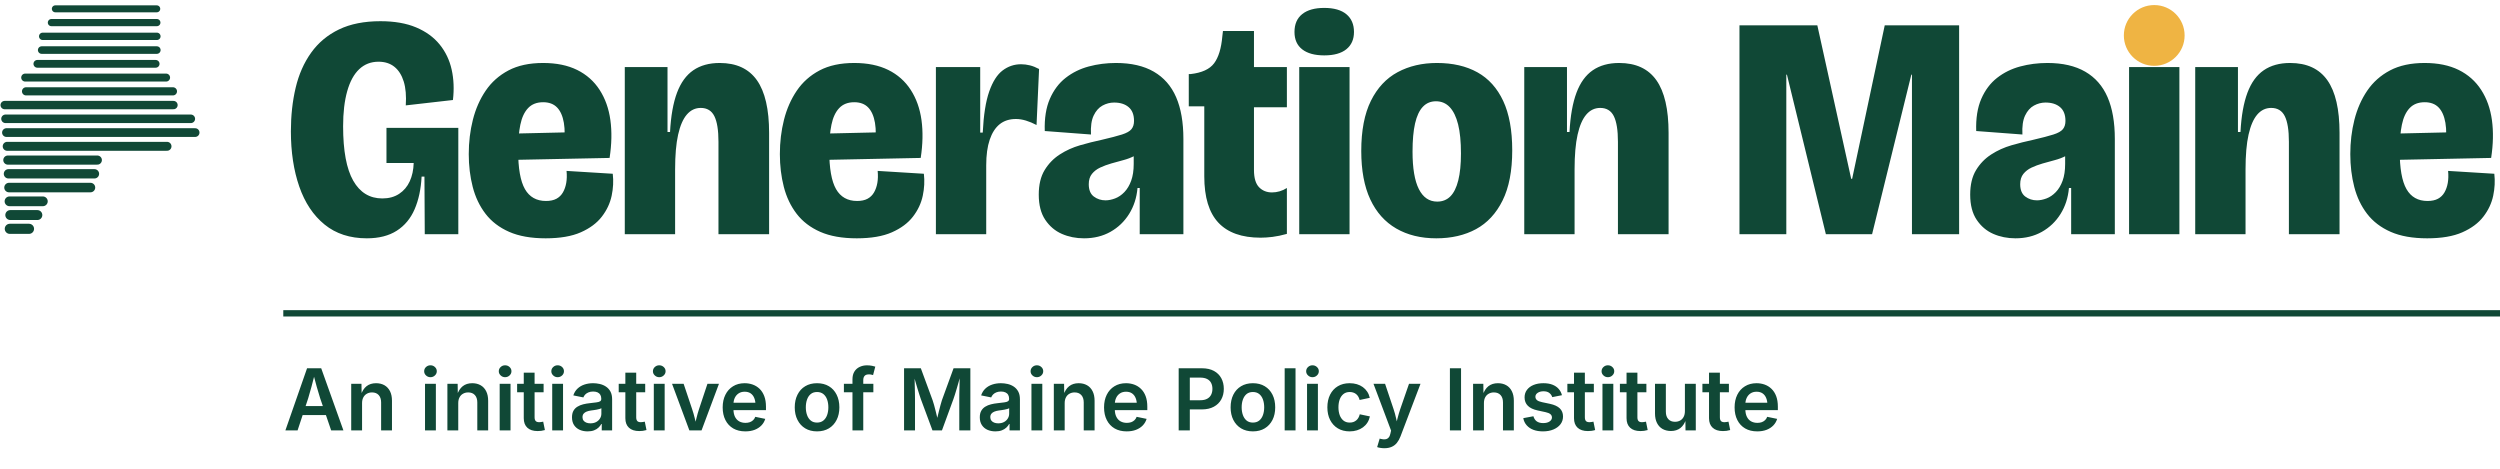
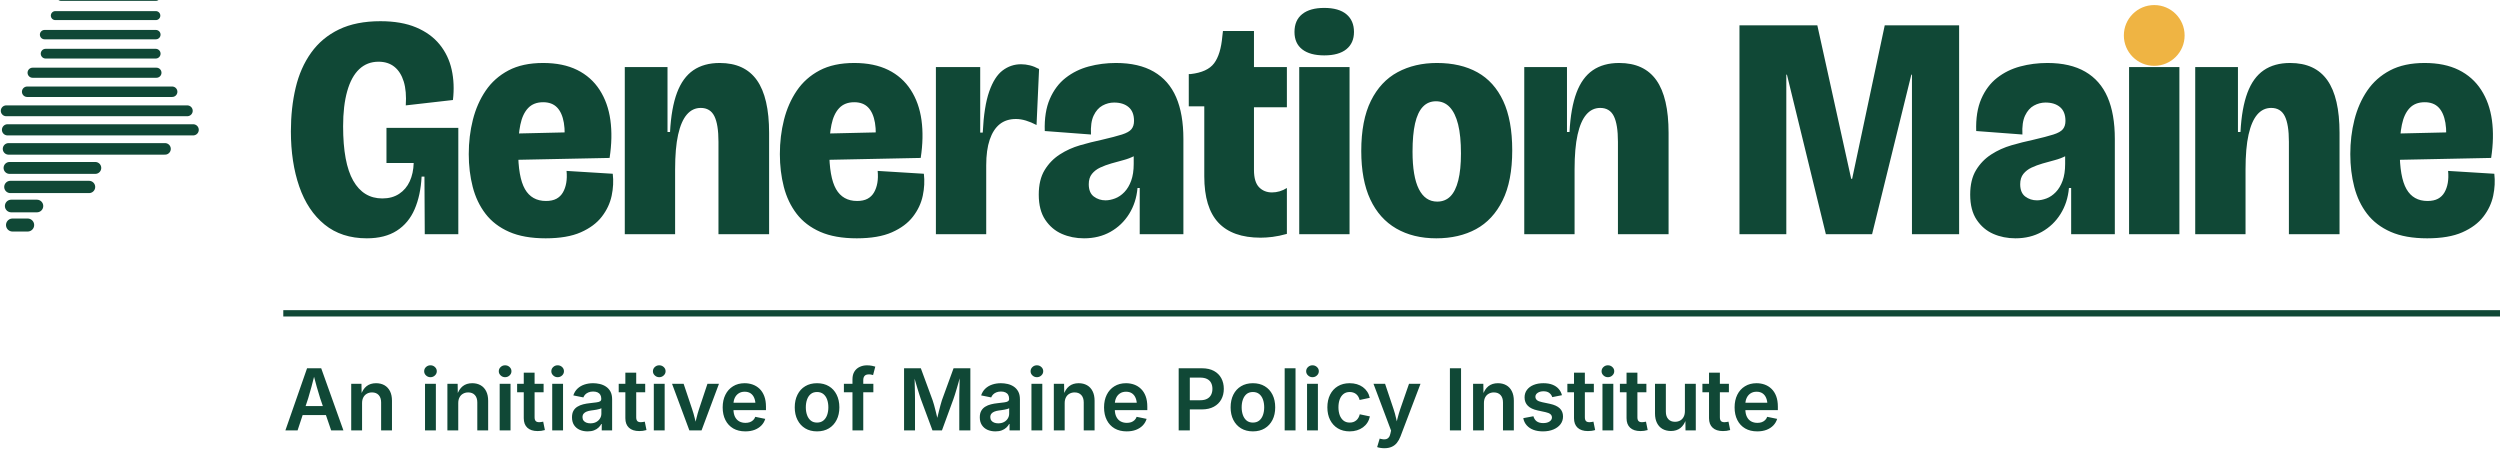
<svg xmlns="http://www.w3.org/2000/svg" viewBox="0 0 789.91 148" width="789.91" height="148" role="img" aria-label="Generation Maine, an initiative of Maine Policy Institute">
-   <path d="M25.43 -10.24 L32.22 -10.24" stroke="#104836" stroke-width="2.02" stroke-linecap="round" fill="none" />
-   <path d="M35.32 -10.24 L47.1 -10.24" stroke="#104836" stroke-width="2.02" stroke-linecap="round" fill="none" />
-   <path d="M22.37 -5.9 L49.57 -5.9" stroke="#104836" stroke-width="2.08" stroke-linecap="round" fill="none" />
-   <path d="M19.34 -1.55 L49.54 -1.55" stroke="#104836" stroke-width="2.14" stroke-linecap="round" fill="none" />
-   <path d="M17.48 2.79 L49.53 2.79" stroke="#104836" stroke-width="2.2" stroke-linecap="round" fill="none" />
-   <path d="M16.24 7.14 L49.56 7.14" stroke="#104836" stroke-width="2.27" stroke-linecap="round" fill="none" />
-   <path d="M13.49 11.48 L49.57 11.48" stroke="#104836" stroke-width="2.33" stroke-linecap="round" fill="none" />
-   <path d="M13.17 15.82 L49.55 15.82" stroke="#104836" stroke-width="2.39" stroke-linecap="round" fill="none" />
-   <path d="M11.8 20.17 L49.18 20.17" stroke="#104836" stroke-width="2.45" stroke-linecap="round" fill="none" />
-   <path d="M7.96 24.51 L52.48 24.51" stroke="#104836" stroke-width="2.52" stroke-linecap="round" fill="none" />
-   <path d="M8.23 28.86 L54.64 28.86" stroke="#104836" stroke-width="2.58" stroke-linecap="round" fill="none" />
-   <path d="M1.48 33.2 L54.81 33.2" stroke="#104836" stroke-width="2.64" stroke-linecap="round" fill="none" />
-   <path d="M1.74 37.54 L60.29 37.54" stroke="#104836" stroke-width="2.7" stroke-linecap="round" fill="none" />
-   <path d="M2.04 41.89 L61.65 41.89" stroke="#104836" stroke-width="2.76" stroke-linecap="round" fill="none" />
-   <path d="M2.27 46.23 L52.77 46.23" stroke="#104836" stroke-width="2.83" stroke-linecap="round" fill="none" />
-   <path d="M2.48 50.58 L30.75 50.58" stroke="#104836" stroke-width="2.89" stroke-linecap="round" fill="none" />
-   <path d="M2.67 54.92 L29.84 54.92" stroke="#104836" stroke-width="2.95" stroke-linecap="round" fill="none" />
-   <path d="M2.85 59.26 L28.58 59.26" stroke="#104836" stroke-width="3.01" stroke-linecap="round" fill="none" />
-   <path d="M3 63.61 L13.54 63.61" stroke="#104836" stroke-width="3.08" stroke-linecap="round" fill="none" />
-   <path d="M3.25 67.95 L11.8 67.95" stroke="#104836" stroke-width="3.14" stroke-linecap="round" fill="none" />
-   <path d="M3.1 72.3 L9.16 72.3" stroke="#104836" stroke-width="3.2" stroke-linecap="round" fill="none" />
+   <path d="M27.74 -13.12 L43.65 -13.12" stroke="#104836" stroke-width="2.5" stroke-linecap="round" fill="none" />
+   <path d="M23.49 -7.1 L49.3 -7.1" stroke="#104836" stroke-width="2.61" stroke-linecap="round" fill="none" />
+   <path d="M19.3 -1.09 L49.25 -1.09" stroke="#104836" stroke-width="2.73" stroke-linecap="round" fill="none" />
+   <path d="M17.48 4.93 L49.24 4.93" stroke="#104836" stroke-width="2.84" stroke-linecap="round" fill="none" />
+   <path d="M14.08 10.94 L49.25 10.94" stroke="#104836" stroke-width="2.96" stroke-linecap="round" fill="none" />
+   <path d="M14.41 16.96 L49.2 16.96" stroke="#104836" stroke-width="3.07" stroke-linecap="round" fill="none" />
+   <path d="M10.3 22.98 L49.43 22.98" stroke="#104836" stroke-width="3.19" stroke-linecap="round" fill="none" />
+   <path d="M8.58 28.99 L54.4 28.99" stroke="#104836" stroke-width="3.3" stroke-linecap="round" fill="none" />
+   <path d="M1.96 35.01 L59.18 35.01" stroke="#104836" stroke-width="3.42" stroke-linecap="round" fill="none" />
+   <path d="M2.37 41.02 L61.04 41.02" stroke="#104836" stroke-width="3.53" stroke-linecap="round" fill="none" />
+   <path d="M2.7 47.04 L52.14 47.04" stroke="#104836" stroke-width="3.65" stroke-linecap="round" fill="none" />
+   <path d="M3.01 53.06 L30.11 53.06" stroke="#104836" stroke-width="3.76" stroke-linecap="round" fill="none" />
+   <path d="M3.27 59.07 L28.14 59.07" stroke="#104836" stroke-width="3.88" stroke-linecap="round" fill="none" />
+   <path d="M3.54 65.09 L11.67 65.09" stroke="#104836" stroke-width="3.99" stroke-linecap="round" fill="none" />
+   <path d="M3.95 71.1 L8.74 71.1" stroke="#104836" stroke-width="4.11" stroke-linecap="round" fill="none" />
  <g transform="translate(89.51 0)">
    <path fill="#104836" d="M26.4 75.3Q18.4 75.3 13.05 70.95Q7.7 66.6 5.05 58.95Q2.4 51.3 2.4 41.5Q2.4 34.1 3.9 27.75Q5.4 21.4 8.8 16.65Q12.2 11.9 17.6 9.3Q23 6.7 30.7 6.7Q37.3 6.7 41.95 8.65Q46.6 10.6 49.4 14.05Q52.2 17.5 53.2 22Q54.2 26.5 53.6 31.6L38.7 33.3Q39 28.8 38.05 25.75Q37.1 22.7 35.1 21.1Q33.1 19.5 30.1 19.5Q26.5 19.5 24 21.85Q21.5 24.2 20.2 28.8Q18.9 33.4 18.9 39.9Q18.9 45.7 19.7 50Q20.5 54.3 22.1 57.1Q23.7 59.9 26 61.3Q28.3 62.7 31.3 62.7Q34.4 62.7 36.6 61.25Q38.8 59.8 39.95 57.3Q41.1 54.8 41.2 51.5H32.6V40.4H55.3V52.4V74H44.7L44.6 55.8H43.7Q43.4 61.7 41.5 66.1Q39.6 70.5 35.85 72.9Q32.1 75.3 26.4 75.3ZM82.9 75.3Q76 75.3 71.35 73.25Q66.7 71.2 63.9 67.55Q61.1 63.9 59.85 59.05Q58.6 54.2 58.6 48.7Q58.6 43 59.9 37.85Q61.2 32.7 63.95 28.65Q66.7 24.6 71.15 22.25Q75.6 19.9 82.1 19.9Q88.4 19.9 92.85 22.1Q97.3 24.3 99.95 28.4Q102.6 32.5 103.35 37.95Q104.1 43.4 103.1 49.9L68.8 50.6V42.3L90.5 41.8L88.6 46.9Q89.2 42 88.65 38.8Q88.1 35.6 86.5 33.95Q84.9 32.3 82.1 32.3Q79.1 32.3 77.35 34.15Q75.6 36 74.9 39.4Q74.2 42.8 74.2 47.5Q74.2 56 76.35 59.75Q78.5 63.5 83 63.5Q85 63.5 86.3 62.8Q87.6 62.1 88.35 60.8Q89.1 59.5 89.4 57.8Q89.7 56.1 89.5 54L104.1 54.9Q104.5 58.3 103.75 61.85Q103 65.4 100.65 68.45Q98.3 71.5 94 73.4Q89.7 75.3 82.9 75.3ZM107.9 74V43.3V21.2H121.4V41.7H122.2Q122.6 34.1 124.4 29.3Q126.2 24.5 129.55 22.2Q132.9 19.9 137.9 19.9Q145.8 19.9 149.65 25.35Q153.5 30.8 153.5 42V74H137.5V44.8Q137.5 39.3 136.2 36.7Q134.9 34.1 131.9 34.1Q129.3 34.1 127.5 36.2Q125.7 38.3 124.75 42.55Q123.8 46.8 123.8 53.5V74ZM181.2 75.3Q174.3 75.3 169.65 73.25Q165 71.2 162.2 67.55Q159.4 63.9 158.15 59.05Q156.9 54.2 156.9 48.7Q156.9 43 158.2 37.85Q159.5 32.7 162.25 28.65Q165 24.6 169.45 22.25Q173.9 19.9 180.4 19.9Q186.7 19.9 191.15 22.1Q195.6 24.3 198.25 28.4Q200.9 32.5 201.65 37.95Q202.4 43.4 201.4 49.9L167.1 50.6V42.3L188.8 41.8L186.9 46.9Q187.5 42 186.95 38.8Q186.4 35.6 184.8 33.95Q183.2 32.3 180.4 32.3Q177.4 32.3 175.65 34.15Q173.9 36 173.2 39.4Q172.5 42.8 172.5 47.5Q172.5 56 174.65 59.75Q176.8 63.5 181.3 63.5Q183.3 63.5 184.6 62.8Q185.9 62.1 186.65 60.8Q187.4 59.5 187.7 57.8Q188 56.1 187.8 54L202.4 54.9Q202.8 58.3 202.05 61.85Q201.3 65.4 198.95 68.45Q196.6 71.5 192.3 73.4Q188 75.3 181.2 75.3ZM206.2 74V45V21.2H220.2V41.9H221Q221.4 33.6 223.05 28.9Q224.7 24.2 227.3 22.25Q229.9 20.3 233.1 20.3Q234.5 20.3 235.9 20.65Q237.3 21 238.8 21.8L238 39.5Q236.3 38.6 234.65 38.1Q233 37.6 231.5 37.6Q228.4 37.6 226.35 39.25Q224.3 40.9 223.2 44.15Q222.1 47.4 222.1 52.2V74ZM253 75.3Q249.2 75.3 246 73.9Q242.8 72.5 240.75 69.45Q238.7 66.4 238.7 61.5Q238.7 56.8 240.55 53.75Q242.4 50.7 245.35 48.8Q248.3 46.9 251.75 45.9Q255.2 44.9 258.5 44.2Q262.8 43.2 265 42.5Q267.2 41.8 268 40.8Q268.8 39.8 268.8 38.2Q268.8 35.3 267.1 33.85Q265.4 32.4 262.5 32.4Q260.6 32.4 258.85 33.35Q257.1 34.3 256.05 36.5Q255 38.7 255.2 42.5L240.6 41.4Q240.4 35.4 242.2 31.25Q244 27.1 247.2 24.6Q250.4 22.1 254.5 21Q258.6 19.9 263.1 19.9Q270.3 19.9 275.05 22.65Q279.8 25.4 282.1 30.7Q284.4 36 284.4 43.9V54.3Q284.4 57.6 284.4 60.9Q284.4 64.2 284.4 67.45Q284.4 70.7 284.4 74H270.6Q270.6 70.5 270.6 66.9Q270.6 63.3 270.6 59.4H269.9Q269.5 64 267.25 67.6Q265 71.2 261.35 73.25Q257.7 75.3 253 75.3ZM259.8 63.3Q261.2 63.3 262.8 62.7Q264.4 62.1 265.75 60.7Q267.1 59.3 267.9 57.1Q268.7 54.9 268.7 51.8V47.9L271.2 47.2Q270.4 48.5 268.85 49.3Q267.3 50.1 265.4 50.6Q263.5 51.1 261.6 51.65Q259.7 52.2 258.1 52.95Q256.5 53.7 255.5 54.95Q254.5 56.2 254.5 58.2Q254.5 60.9 256.1 62.1Q257.7 63.3 259.8 63.3ZM308.8 75.1Q299.9 75.1 295.45 70.35Q291 65.6 291 55.7V33.6H286.1V23.4H286.7Q292 22.8 294.1 20Q296.2 17.2 296.7 11.5L296.9 9.8H306.7V21.2H317.1V33.9H306.7V53.7Q306.7 57.5 308.3 59.15Q309.9 60.8 312.4 60.8Q313.6 60.8 314.8 60.45Q316 60.1 317.1 59.4V73.9Q314.6 74.6 312.55 74.85Q310.5 75.1 308.8 75.1ZM321 74V21.2H336.9V74ZM328.9 17.5Q324.4 17.5 321.95 15.6Q319.5 13.7 319.5 10.1Q319.5 6.4 321.95 4.45Q324.4 2.5 328.9 2.5Q333.5 2.5 335.9 4.5Q338.3 6.5 338.3 10.1Q338.3 13.6 335.9 15.55Q333.5 17.5 328.9 17.5ZM364.3 75.3Q357 75.3 351.65 72.2Q346.3 69.1 343.45 63Q340.6 56.9 340.6 47.7Q340.6 38 343.65 31.85Q346.7 25.7 352.1 22.8Q357.5 19.9 364.5 19.9Q372 19.9 377.3 22.85Q382.6 25.8 385.45 31.9Q388.3 38 388.3 47.5Q388.3 57.2 385.25 63.35Q382.2 69.5 376.85 72.4Q371.5 75.3 364.3 75.3ZM364.6 63.7Q367.1 63.7 368.75 62.05Q370.4 60.4 371.25 57Q372.1 53.6 372.1 48.5Q372.1 42.9 371.2 39.3Q370.3 35.7 368.55 33.85Q366.8 32 364.2 32Q361.7 32 360.05 33.75Q358.4 35.5 357.6 39Q356.8 42.5 356.8 47.9Q356.8 55.8 358.8 59.75Q360.8 63.7 364.6 63.7ZM392.1 74V43.3V21.2H405.6V41.7H406.4Q406.8 34.1 408.6 29.3Q410.4 24.5 413.75 22.2Q417.1 19.9 422.1 19.9Q430 19.9 433.85 25.35Q437.7 30.8 437.7 42V74H421.7V44.8Q421.7 39.3 420.4 36.7Q419.1 34.1 416.1 34.1Q413.5 34.1 411.7 36.2Q409.9 38.3 408.95 42.55Q408 46.8 408 53.5V74ZM460.1 74V8H484.7L495.4 56.5H495.7L506 8H529.5V74H514.6V23.6H514.4L502 74H487.4L475.1 23.6H474.9V74ZM547.3 75.3Q543.5 75.3 540.3 73.9Q537.1 72.5 535.05 69.45Q533 66.4 533 61.5Q533 56.8 534.85 53.75Q536.7 50.7 539.65 48.8Q542.6 46.9 546.05 45.9Q549.5 44.9 552.8 44.2Q557.1 43.2 559.3 42.5Q561.5 41.8 562.3 40.8Q563.1 39.8 563.1 38.2Q563.1 35.3 561.4 33.85Q559.7 32.4 556.8 32.4Q554.9 32.4 553.15 33.35Q551.4 34.3 550.35 36.5Q549.3 38.7 549.5 42.5L534.9 41.4Q534.7 35.4 536.5 31.25Q538.3 27.1 541.5 24.6Q544.7 22.1 548.8 21Q552.9 19.9 557.4 19.9Q564.6 19.9 569.35 22.65Q574.1 25.4 576.4 30.7Q578.7 36 578.7 43.9V54.3Q578.7 57.6 578.7 60.9Q578.7 64.2 578.7 67.45Q578.7 70.7 578.7 74H564.9Q564.9 70.5 564.9 66.9Q564.9 63.3 564.9 59.4H564.2Q563.8 64 561.55 67.6Q559.3 71.2 555.65 73.25Q552 75.3 547.3 75.3ZM554.1 63.3Q555.5 63.3 557.1 62.7Q558.7 62.1 560.05 60.7Q561.4 59.3 562.2 57.1Q563 54.9 563 51.8V47.9L565.5 47.2Q564.7 48.5 563.15 49.3Q561.6 50.1 559.7 50.6Q557.8 51.1 555.9 51.65Q554 52.2 552.4 52.95Q550.8 53.7 549.8 54.95Q548.8 56.2 548.8 58.2Q548.8 60.9 550.4 62.1Q552 63.3 554.1 63.3ZM583.2 74V21.2H599.1V74ZM604.1 74V43.3V21.2H617.6V41.7H618.4Q618.8 34.1 620.6 29.3Q622.4 24.5 625.75 22.2Q629.1 19.9 634.1 19.9Q642 19.9 645.85 25.35Q649.7 30.8 649.7 42V74H633.7V44.8Q633.7 39.3 632.4 36.7Q631.1 34.1 628.1 34.1Q625.5 34.1 623.7 36.2Q621.9 38.3 620.95 42.55Q620 46.8 620 53.5V74ZM677.4 75.3Q670.5 75.3 665.85 73.25Q661.2 71.2 658.4 67.55Q655.6 63.9 654.35 59.05Q653.1 54.2 653.1 48.7Q653.1 43 654.4 37.85Q655.7 32.7 658.45 28.65Q661.2 24.6 665.65 22.25Q670.1 19.9 676.6 19.9Q682.9 19.9 687.35 22.1Q691.8 24.3 694.45 28.4Q697.1 32.5 697.85 37.95Q698.6 43.4 697.6 49.9L663.3 50.6V42.3L685 41.8L683.1 46.9Q683.7 42 683.15 38.8Q682.6 35.6 681 33.95Q679.4 32.3 676.6 32.3Q673.6 32.3 671.85 34.15Q670.1 36 669.4 39.4Q668.7 42.8 668.7 47.5Q668.7 56 670.85 59.75Q673 63.5 677.5 63.5Q679.5 63.5 680.8 62.8Q682.1 62.1 682.85 60.8Q683.6 59.5 683.9 57.8Q684.2 56.1 684 54L698.6 54.9Q699 58.3 698.25 61.85Q697.5 65.4 695.15 68.45Q692.8 71.5 688.5 73.4Q684.2 75.3 677.4 75.3Z" />
    <circle cx="591.15" cy="11.2" r="9.6" fill="#EFB443" />
  </g>
  <rect x="89.51" y="98" width="700.4" height="2" rx="0" fill="#104836" />
  <path fill="#104836" d="M90.17 136 97.02 116.36H101.49L108.51 136H104.64L101.15 125.8Q100.64 124.21 100.08 122.22Q99.53 120.22 98.86 117.67H99.59Q98.93 120.25 98.4 122.26Q97.87 124.27 97.39 125.8L94.02 136ZM94.16 131.14V128.3H104.51V131.14ZM114.4 127.36V136H110.97V121.26H114.21L114.27 124.9H113.99Q114.61 122.99 115.81 122.03Q117.01 121.08 118.82 121.08Q120.33 121.08 121.47 121.72Q122.6 122.37 123.23 123.61Q123.85 124.85 123.85 126.63V136H120.42V127.15Q120.42 125.68 119.66 124.83Q118.89 123.99 117.55 123.99Q116.64 123.99 115.93 124.39Q115.22 124.78 114.81 125.54Q114.4 126.3 114.4 127.36ZM134.29 136V121.26H137.72V136ZM136.01 119.18Q135.19 119.18 134.6 118.62Q134.02 118.07 134.02 117.31Q134.02 116.51 134.6 115.97Q135.19 115.42 136.01 115.42Q136.84 115.42 137.42 115.97Q138.01 116.51 138.01 117.29Q138.01 118.07 137.42 118.62Q136.84 119.18 136.01 119.18ZM144.79 127.36V136H141.36V121.26H144.6L144.66 124.9H144.38Q145 122.99 146.2 122.03Q147.4 121.08 149.2 121.08Q150.72 121.08 151.85 121.72Q152.99 122.37 153.61 123.61Q154.24 124.85 154.24 126.63V136H150.81V127.15Q150.81 125.68 150.05 124.83Q149.28 123.99 147.94 123.99Q147.03 123.99 146.32 124.39Q145.6 124.78 145.2 125.54Q144.79 126.3 144.79 127.36ZM157.88 136V121.26H161.31V136ZM159.59 119.18Q158.77 119.18 158.19 118.62Q157.6 118.07 157.6 117.31Q157.6 116.51 158.19 115.97Q158.77 115.42 159.59 115.42Q160.42 115.42 161.01 115.97Q161.6 116.51 161.6 117.29Q161.6 118.07 161.01 118.62Q160.42 119.18 159.59 119.18ZM171.76 121.26V123.95H163.39V121.26ZM165.49 117.75H168.91V131.85Q168.91 132.65 169.26 133.03Q169.6 133.4 170.38 133.4Q170.61 133.4 171 133.34Q171.39 133.28 171.63 133.23L172.17 135.88Q171.6 136.05 171.01 136.13Q170.42 136.2 169.88 136.2Q167.75 136.2 166.62 135.14Q165.49 134.09 165.49 132.14ZM174.48 136V121.26H177.9V136ZM176.19 119.18Q175.37 119.18 174.79 118.62Q174.2 118.07 174.2 117.31Q174.2 116.51 174.79 115.97Q175.37 115.42 176.19 115.42Q177.02 115.42 177.61 115.97Q178.19 116.51 178.19 117.29Q178.19 118.07 177.61 118.62Q177.02 119.18 176.19 119.18ZM185.66 136.3Q184.26 136.3 183.14 135.8Q182.02 135.29 181.37 134.3Q180.73 133.31 180.73 131.86Q180.73 130.61 181.19 129.79Q181.66 128.97 182.46 128.49Q183.26 128 184.26 127.75Q185.26 127.5 186.34 127.39Q187.62 127.25 188.42 127.14Q189.23 127.04 189.6 126.8Q189.98 126.56 189.98 126.06V125.99Q189.98 125.27 189.69 124.76Q189.4 124.25 188.83 123.98Q188.25 123.71 187.41 123.71Q186.55 123.71 185.93 123.98Q185.3 124.24 184.9 124.66Q184.51 125.08 184.32 125.57L181.15 124.93Q181.58 123.62 182.49 122.77Q183.4 121.92 184.66 121.5Q185.92 121.08 187.4 121.08Q188.44 121.08 189.5 121.32Q190.56 121.56 191.44 122.14Q192.33 122.72 192.87 123.7Q193.41 124.68 193.41 126.15V136H190.13V133.97H189.99Q189.66 134.59 189.09 135.12Q188.52 135.66 187.67 135.98Q186.82 136.3 185.66 136.3ZM186.54 133.76Q187.61 133.76 188.38 133.34Q189.15 132.92 189.58 132.22Q190.01 131.53 190.01 130.71V128.97Q189.84 129.1 189.43 129.22Q189.03 129.34 188.54 129.43Q188.04 129.53 187.56 129.59Q187.08 129.66 186.75 129.7Q185.99 129.8 185.37 130.04Q184.75 130.28 184.4 130.71Q184.05 131.14 184.05 131.82Q184.05 132.45 184.37 132.88Q184.69 133.31 185.25 133.53Q185.81 133.76 186.54 133.76ZM203.86 121.26V123.95H195.49V121.26ZM197.59 117.75H201.02V131.85Q201.02 132.65 201.36 133.03Q201.7 133.4 202.48 133.4Q202.72 133.4 203.1 133.34Q203.49 133.28 203.73 133.23L204.27 135.88Q203.7 136.05 203.11 136.13Q202.52 136.2 201.98 136.2Q199.85 136.2 198.72 135.14Q197.59 134.09 197.59 132.14ZM206.58 136V121.26H210.01V136ZM208.29 119.18Q207.48 119.18 206.89 118.62Q206.3 118.07 206.3 117.31Q206.3 116.51 206.89 115.97Q207.48 115.42 208.29 115.42Q209.12 115.42 209.71 115.97Q210.3 116.51 210.3 117.29Q210.3 118.07 209.71 118.62Q209.12 119.18 208.29 119.18ZM217.82 136 212.34 121.26H216L218.69 129.28Q219.17 130.69 219.51 132.11Q219.85 133.53 220.21 135H219.35Q219.72 133.53 220.06 132.11Q220.4 130.69 220.86 129.28L223.53 121.26H227.17L221.66 136ZM235.5 136.3Q233.28 136.3 231.67 135.37Q230.07 134.43 229.21 132.73Q228.34 131.03 228.34 128.72Q228.34 126.44 229.2 124.73Q230.05 123.01 231.61 122.05Q233.17 121.08 235.28 121.08Q236.62 121.08 237.84 121.51Q239.06 121.95 240.01 122.86Q240.95 123.77 241.48 125.17Q242.02 126.57 242.02 128.51V129.59H229.97V127.26H240.32L238.71 127.94Q238.71 126.71 238.32 125.76Q237.94 124.82 237.18 124.29Q236.43 123.77 235.29 123.77Q234.16 123.77 233.37 124.3Q232.58 124.83 232.16 125.72Q231.75 126.61 231.75 127.71V129.32Q231.75 130.71 232.22 131.68Q232.7 132.64 233.55 133.13Q234.41 133.61 235.54 133.61Q236.29 133.61 236.91 133.4Q237.52 133.18 237.97 132.75Q238.42 132.32 238.64 131.7L241.79 132.35Q241.44 133.53 240.58 134.42Q239.72 135.31 238.44 135.81Q237.15 136.3 235.5 136.3ZM258.15 136.3Q256 136.3 254.42 135.35Q252.84 134.39 251.98 132.68Q251.11 130.98 251.11 128.71Q251.11 126.42 251.98 124.7Q252.84 122.97 254.42 122.03Q256 121.08 258.15 121.08Q260.31 121.08 261.9 122.03Q263.48 122.97 264.34 124.7Q265.21 126.42 265.21 128.71Q265.21 130.98 264.34 132.68Q263.48 134.39 261.9 135.35Q260.31 136.3 258.15 136.3ZM258.15 133.52Q259.35 133.52 260.15 132.88Q260.95 132.23 261.34 131.14Q261.73 130.04 261.73 128.7Q261.73 127.34 261.34 126.24Q260.95 125.15 260.15 124.5Q259.35 123.86 258.15 123.86Q256.95 123.86 256.17 124.5Q255.38 125.15 255 126.24Q254.61 127.33 254.61 128.7Q254.61 130.04 255 131.14Q255.38 132.23 256.17 132.88Q256.95 133.52 258.15 133.52ZM275.95 121.26V123.95H266.64V121.26ZM269.35 136V119.85Q269.35 118.37 269.96 117.4Q270.57 116.42 271.62 115.93Q272.67 115.43 273.92 115.43Q274.83 115.43 275.53 115.58Q276.23 115.72 276.56 115.84L275.86 118.51Q275.63 118.44 275.31 118.37Q274.99 118.29 274.55 118.29Q273.59 118.29 273.18 118.77Q272.76 119.24 272.76 120.11V136ZM285.65 136V116.36H290.95L294.68 126.49Q294.88 127.06 295.13 127.95Q295.37 128.84 295.63 129.87Q295.88 130.9 296.12 131.88Q296.35 132.86 296.5 133.61H295.79Q295.95 132.88 296.18 131.91Q296.41 130.94 296.67 129.9Q296.93 128.87 297.17 127.97Q297.41 127.07 297.6 126.49L301.29 116.36H306.6V136H303.1V126.09Q303.1 125.45 303.11 124.56Q303.12 123.66 303.15 122.63Q303.17 121.6 303.2 120.56Q303.23 119.51 303.23 118.56H303.48Q303.21 119.6 302.9 120.69Q302.59 121.77 302.29 122.8Q301.99 123.82 301.72 124.68Q301.45 125.53 301.25 126.09L297.62 136H294.63L290.95 126.09Q290.76 125.53 290.49 124.7Q290.22 123.86 289.91 122.84Q289.6 121.83 289.29 120.73Q288.98 119.63 288.67 118.56H288.96Q288.98 119.44 289 120.48Q289.03 121.51 289.05 122.55Q289.07 123.59 289.09 124.51Q289.11 125.43 289.11 126.09V136ZM314.51 136.3Q313.12 136.3 311.99 135.8Q310.87 135.29 310.23 134.3Q309.58 133.31 309.58 131.86Q309.58 130.61 310.05 129.79Q310.52 128.97 311.32 128.49Q312.11 128 313.12 127.75Q314.12 127.5 315.2 127.39Q316.48 127.25 317.28 127.14Q318.09 127.04 318.46 126.8Q318.84 126.56 318.84 126.06V125.99Q318.84 125.27 318.55 124.76Q318.26 124.25 317.68 123.98Q317.11 123.71 316.27 123.71Q315.41 123.71 314.78 123.98Q314.16 124.24 313.76 124.66Q313.37 125.08 313.18 125.57L310 124.93Q310.44 123.62 311.35 122.77Q312.26 121.92 313.52 121.5Q314.78 121.08 316.25 121.08Q317.29 121.08 318.36 121.32Q319.42 121.56 320.3 122.14Q321.18 122.72 321.72 123.7Q322.26 124.68 322.26 126.15V136H318.98V133.97H318.85Q318.52 134.59 317.95 135.12Q317.37 135.66 316.52 135.98Q315.67 136.3 314.51 136.3ZM315.4 133.76Q316.46 133.76 317.24 133.34Q318.01 132.92 318.43 132.22Q318.86 131.53 318.86 130.71V128.97Q318.69 129.1 318.29 129.22Q317.89 129.34 317.39 129.43Q316.9 129.53 316.42 129.59Q315.94 129.66 315.61 129.7Q314.84 129.8 314.22 130.04Q313.6 130.28 313.25 130.71Q312.9 131.14 312.9 131.82Q312.9 132.45 313.23 132.88Q313.55 133.31 314.11 133.53Q314.67 133.76 315.4 133.76ZM325.9 136V121.26H329.33V136ZM327.62 119.18Q326.8 119.18 326.21 118.62Q325.63 118.07 325.63 117.31Q325.63 116.51 326.21 115.97Q326.8 115.42 327.62 115.42Q328.45 115.42 329.03 115.97Q329.62 116.51 329.62 117.29Q329.62 118.07 329.03 118.62Q328.45 119.18 327.62 119.18ZM336.4 127.36V136H332.97V121.26H336.21L336.27 124.9H335.99Q336.61 122.99 337.81 122.03Q339.01 121.08 340.81 121.08Q342.33 121.08 343.46 121.72Q344.6 122.37 345.22 123.61Q345.85 124.85 345.85 126.63V136H342.42V127.15Q342.42 125.68 341.66 124.83Q340.89 123.99 339.55 123.99Q338.64 123.99 337.93 124.39Q337.21 124.78 336.81 125.54Q336.4 126.3 336.4 127.36ZM356 136.3Q353.77 136.3 352.17 135.37Q350.57 134.43 349.71 132.73Q348.84 131.03 348.84 128.72Q348.84 126.44 349.69 124.73Q350.54 123.01 352.11 122.05Q353.67 121.08 355.78 121.08Q357.12 121.08 358.34 121.51Q359.56 121.95 360.5 122.86Q361.45 123.77 361.98 125.17Q362.51 126.57 362.51 128.51V129.59H350.46V127.26H360.81L359.21 127.94Q359.21 126.71 358.82 125.76Q358.44 124.82 357.68 124.29Q356.92 123.77 355.79 123.77Q354.66 123.77 353.87 124.3Q353.07 124.83 352.66 125.72Q352.24 126.61 352.24 127.71V129.32Q352.24 130.71 352.72 131.68Q353.19 132.64 354.05 133.13Q354.91 133.61 356.04 133.61Q356.79 133.61 357.41 133.4Q358.02 133.18 358.47 132.75Q358.92 132.32 359.14 131.7L362.29 132.35Q361.93 133.53 361.08 134.42Q360.22 135.31 358.93 135.81Q357.65 136.3 356 136.3ZM372.42 136V116.36H379.76Q382.01 116.36 383.56 117.2Q385.1 118.04 385.89 119.51Q386.68 120.98 386.68 122.86Q386.68 124.74 385.88 126.2Q385.08 127.67 383.53 128.51Q381.97 129.36 379.71 129.36H374.84V126.46H379.24Q380.58 126.46 381.43 125.99Q382.28 125.53 382.68 124.71Q383.08 123.9 383.08 122.86Q383.08 121.81 382.68 121.01Q382.28 120.21 381.42 119.76Q380.56 119.31 379.22 119.31H375.94V136ZM395.87 136.3Q393.72 136.3 392.14 135.35Q390.56 134.39 389.69 132.68Q388.83 130.98 388.83 128.71Q388.83 126.42 389.69 124.7Q390.56 122.97 392.14 122.03Q393.72 121.08 395.87 121.08Q398.03 121.08 399.61 122.03Q401.19 122.97 402.06 124.7Q402.92 126.42 402.92 128.71Q402.92 130.98 402.06 132.68Q401.19 134.39 399.61 135.35Q398.03 136.3 395.87 136.3ZM395.87 133.52Q397.07 133.52 397.87 132.88Q398.66 132.23 399.05 131.14Q399.44 130.04 399.44 128.7Q399.44 127.34 399.05 126.24Q398.66 125.15 397.87 124.5Q397.07 123.86 395.87 123.86Q394.67 123.86 393.88 124.5Q393.1 125.15 392.71 126.24Q392.32 127.33 392.32 128.7Q392.32 130.04 392.71 131.14Q393.1 132.23 393.88 132.88Q394.67 133.52 395.87 133.52ZM409.34 116.36V136H405.91V116.36ZM412.98 136V121.26H416.41V136ZM414.69 119.18Q413.88 119.18 413.29 118.62Q412.7 118.07 412.7 117.31Q412.7 116.51 413.29 115.97Q413.88 115.42 414.69 115.42Q415.53 115.42 416.11 115.97Q416.7 116.51 416.7 117.29Q416.7 118.07 416.11 118.62Q415.53 119.18 414.69 119.18ZM426.44 136.3Q424.29 136.3 422.71 135.35Q421.13 134.39 420.26 132.68Q419.4 130.98 419.4 128.71Q419.4 126.42 420.26 124.7Q421.13 122.97 422.71 122.03Q424.29 121.08 426.44 121.08Q427.67 121.08 428.72 121.39Q429.78 121.71 430.61 122.31Q431.44 122.91 432 123.77Q432.56 124.62 432.8 125.7L429.59 126.38Q429.45 125.81 429.18 125.34Q428.91 124.87 428.51 124.54Q428.12 124.21 427.6 124.04Q427.09 123.86 426.47 123.86Q425.27 123.86 424.48 124.5Q423.69 125.14 423.29 126.22Q422.9 127.31 422.9 128.7Q422.9 130.05 423.29 131.15Q423.69 132.24 424.48 132.88Q425.27 133.52 426.47 133.52Q427.1 133.52 427.62 133.34Q428.14 133.15 428.54 132.81Q428.95 132.47 429.22 131.98Q429.5 131.49 429.63 130.9L432.84 131.57Q432.6 132.68 432.04 133.55Q431.48 134.42 430.64 135.03Q429.8 135.64 428.74 135.97Q427.68 136.3 426.44 136.3ZM435.13 141.26 435.93 138.58 436.34 138.69Q437.12 138.89 437.73 138.8Q438.33 138.72 438.74 138.27Q439.15 137.83 439.32 136.99L439.53 136.05L433.97 121.26H437.63L440.32 129.28Q440.8 130.7 441.1 132.11Q441.4 133.52 441.77 135H440.88Q441.23 133.52 441.59 132.1Q441.95 130.69 442.42 129.28L445.2 121.26H448.83L442.5 137.9Q442.05 139.07 441.38 139.91Q440.71 140.75 439.73 141.18Q438.75 141.62 437.42 141.62Q436.7 141.62 436.09 141.51Q435.47 141.41 435.13 141.26ZM461.64 116.36V136H458.12V116.36ZM468.87 127.36V136H465.44V121.26H468.68L468.73 124.9H468.46Q469.08 122.99 470.28 122.03Q471.48 121.08 473.28 121.08Q474.8 121.08 475.93 121.72Q477.07 122.37 477.69 123.61Q478.32 124.85 478.32 126.63V136H474.89V127.15Q474.89 125.68 474.13 124.83Q473.36 123.99 472.02 123.99Q471.11 123.99 470.4 124.39Q469.68 124.78 469.27 125.54Q468.87 126.3 468.87 127.36ZM487.53 136.3Q485.83 136.3 484.53 135.82Q483.22 135.33 482.39 134.39Q481.55 133.46 481.3 132.12L484.5 131.52Q484.81 132.61 485.58 133.15Q486.35 133.68 487.6 133.68Q488.87 133.68 489.61 133.17Q490.36 132.66 490.36 131.91Q490.36 131.28 489.87 130.86Q489.38 130.45 488.36 130.23L485.85 129.69Q483.76 129.24 482.74 128.21Q481.71 127.18 481.71 125.56Q481.71 124.19 482.46 123.19Q483.21 122.18 484.55 121.63Q485.89 121.08 487.65 121.08Q489.33 121.08 490.53 121.55Q491.74 122.03 492.48 122.88Q493.23 123.73 493.52 124.87L490.46 125.48Q490.21 124.7 489.55 124.17Q488.89 123.63 487.69 123.63Q486.6 123.63 485.87 124.11Q485.13 124.6 485.13 125.35Q485.13 125.99 485.62 126.42Q486.11 126.84 487.23 127.07L489.74 127.6Q491.83 128.05 492.85 129.04Q493.86 130.03 493.86 131.58Q493.86 132.98 493.06 134.04Q492.25 135.1 490.82 135.7Q489.39 136.3 487.53 136.3ZM503.6 121.26V123.95H495.23V121.26ZM497.33 117.75H500.76V131.85Q500.76 132.65 501.1 133.03Q501.44 133.4 502.22 133.4Q502.46 133.4 502.85 133.34Q503.24 133.28 503.47 133.23L504.01 135.88Q503.45 136.05 502.85 136.13Q502.26 136.2 501.72 136.2Q499.6 136.2 498.46 135.14Q497.33 134.09 497.33 132.14ZM506.32 136V121.26H509.75V136ZM508.03 119.18Q507.22 119.18 506.63 118.62Q506.04 118.07 506.04 117.31Q506.04 116.51 506.63 115.97Q507.22 115.42 508.03 115.42Q508.87 115.42 509.45 115.97Q510.04 116.51 510.04 117.29Q510.04 118.07 509.45 118.62Q508.87 119.18 508.03 119.18ZM520.2 121.26V123.95H511.83V121.26ZM513.93 117.75H517.36V131.85Q517.36 132.65 517.7 133.03Q518.04 133.4 518.82 133.4Q519.06 133.4 519.45 133.34Q519.83 133.28 520.07 133.23L520.61 135.88Q520.04 136.05 519.45 136.13Q518.86 136.2 518.32 136.2Q516.2 136.2 515.06 135.14Q513.93 134.09 513.93 132.14ZM527.97 136.18Q526.45 136.18 525.31 135.54Q524.17 134.89 523.55 133.65Q522.92 132.4 522.92 130.63V121.26H526.35V130.11Q526.35 131.58 527.12 132.43Q527.89 133.27 529.23 133.27Q530.14 133.27 530.86 132.88Q531.57 132.48 531.97 131.72Q532.37 130.95 532.37 129.9V121.26H535.81V136H532.56L532.52 132.36H532.78Q532.16 134.29 530.95 135.24Q529.73 136.18 527.97 136.18ZM546.27 121.26V123.95H537.9V121.26ZM539.99 117.75H543.42V131.85Q543.42 132.65 543.76 133.03Q544.1 133.4 544.88 133.4Q545.12 133.4 545.51 133.34Q545.9 133.28 546.14 133.23L546.68 135.88Q546.11 136.05 545.52 136.13Q544.92 136.2 544.38 136.2Q542.26 136.2 541.13 135.14Q539.99 134.09 539.99 132.14ZM555.23 136.3Q553 136.3 551.4 135.37Q549.8 134.43 548.94 132.73Q548.07 131.03 548.07 128.72Q548.07 126.44 548.92 124.73Q549.77 123.01 551.34 122.05Q552.9 121.08 555.01 121.08Q556.35 121.08 557.57 121.51Q558.79 121.95 559.73 122.86Q560.68 123.77 561.21 125.17Q561.74 126.57 561.74 128.51V129.59H549.69V127.26H560.04L558.44 127.94Q558.44 126.71 558.05 125.76Q557.67 124.82 556.91 124.29Q556.15 123.77 555.02 123.77Q553.89 123.77 553.1 124.3Q552.31 124.83 551.89 125.72Q551.47 126.61 551.47 127.71V129.32Q551.47 130.71 551.95 131.68Q552.42 132.64 553.28 133.13Q554.14 133.61 555.27 133.61Q556.02 133.61 556.64 133.4Q557.25 133.18 557.7 132.75Q558.15 132.32 558.37 131.7L561.52 132.35Q561.16 133.53 560.31 134.42Q559.45 135.31 558.17 135.81Q556.88 136.3 555.23 136.3Z" />
</svg>
